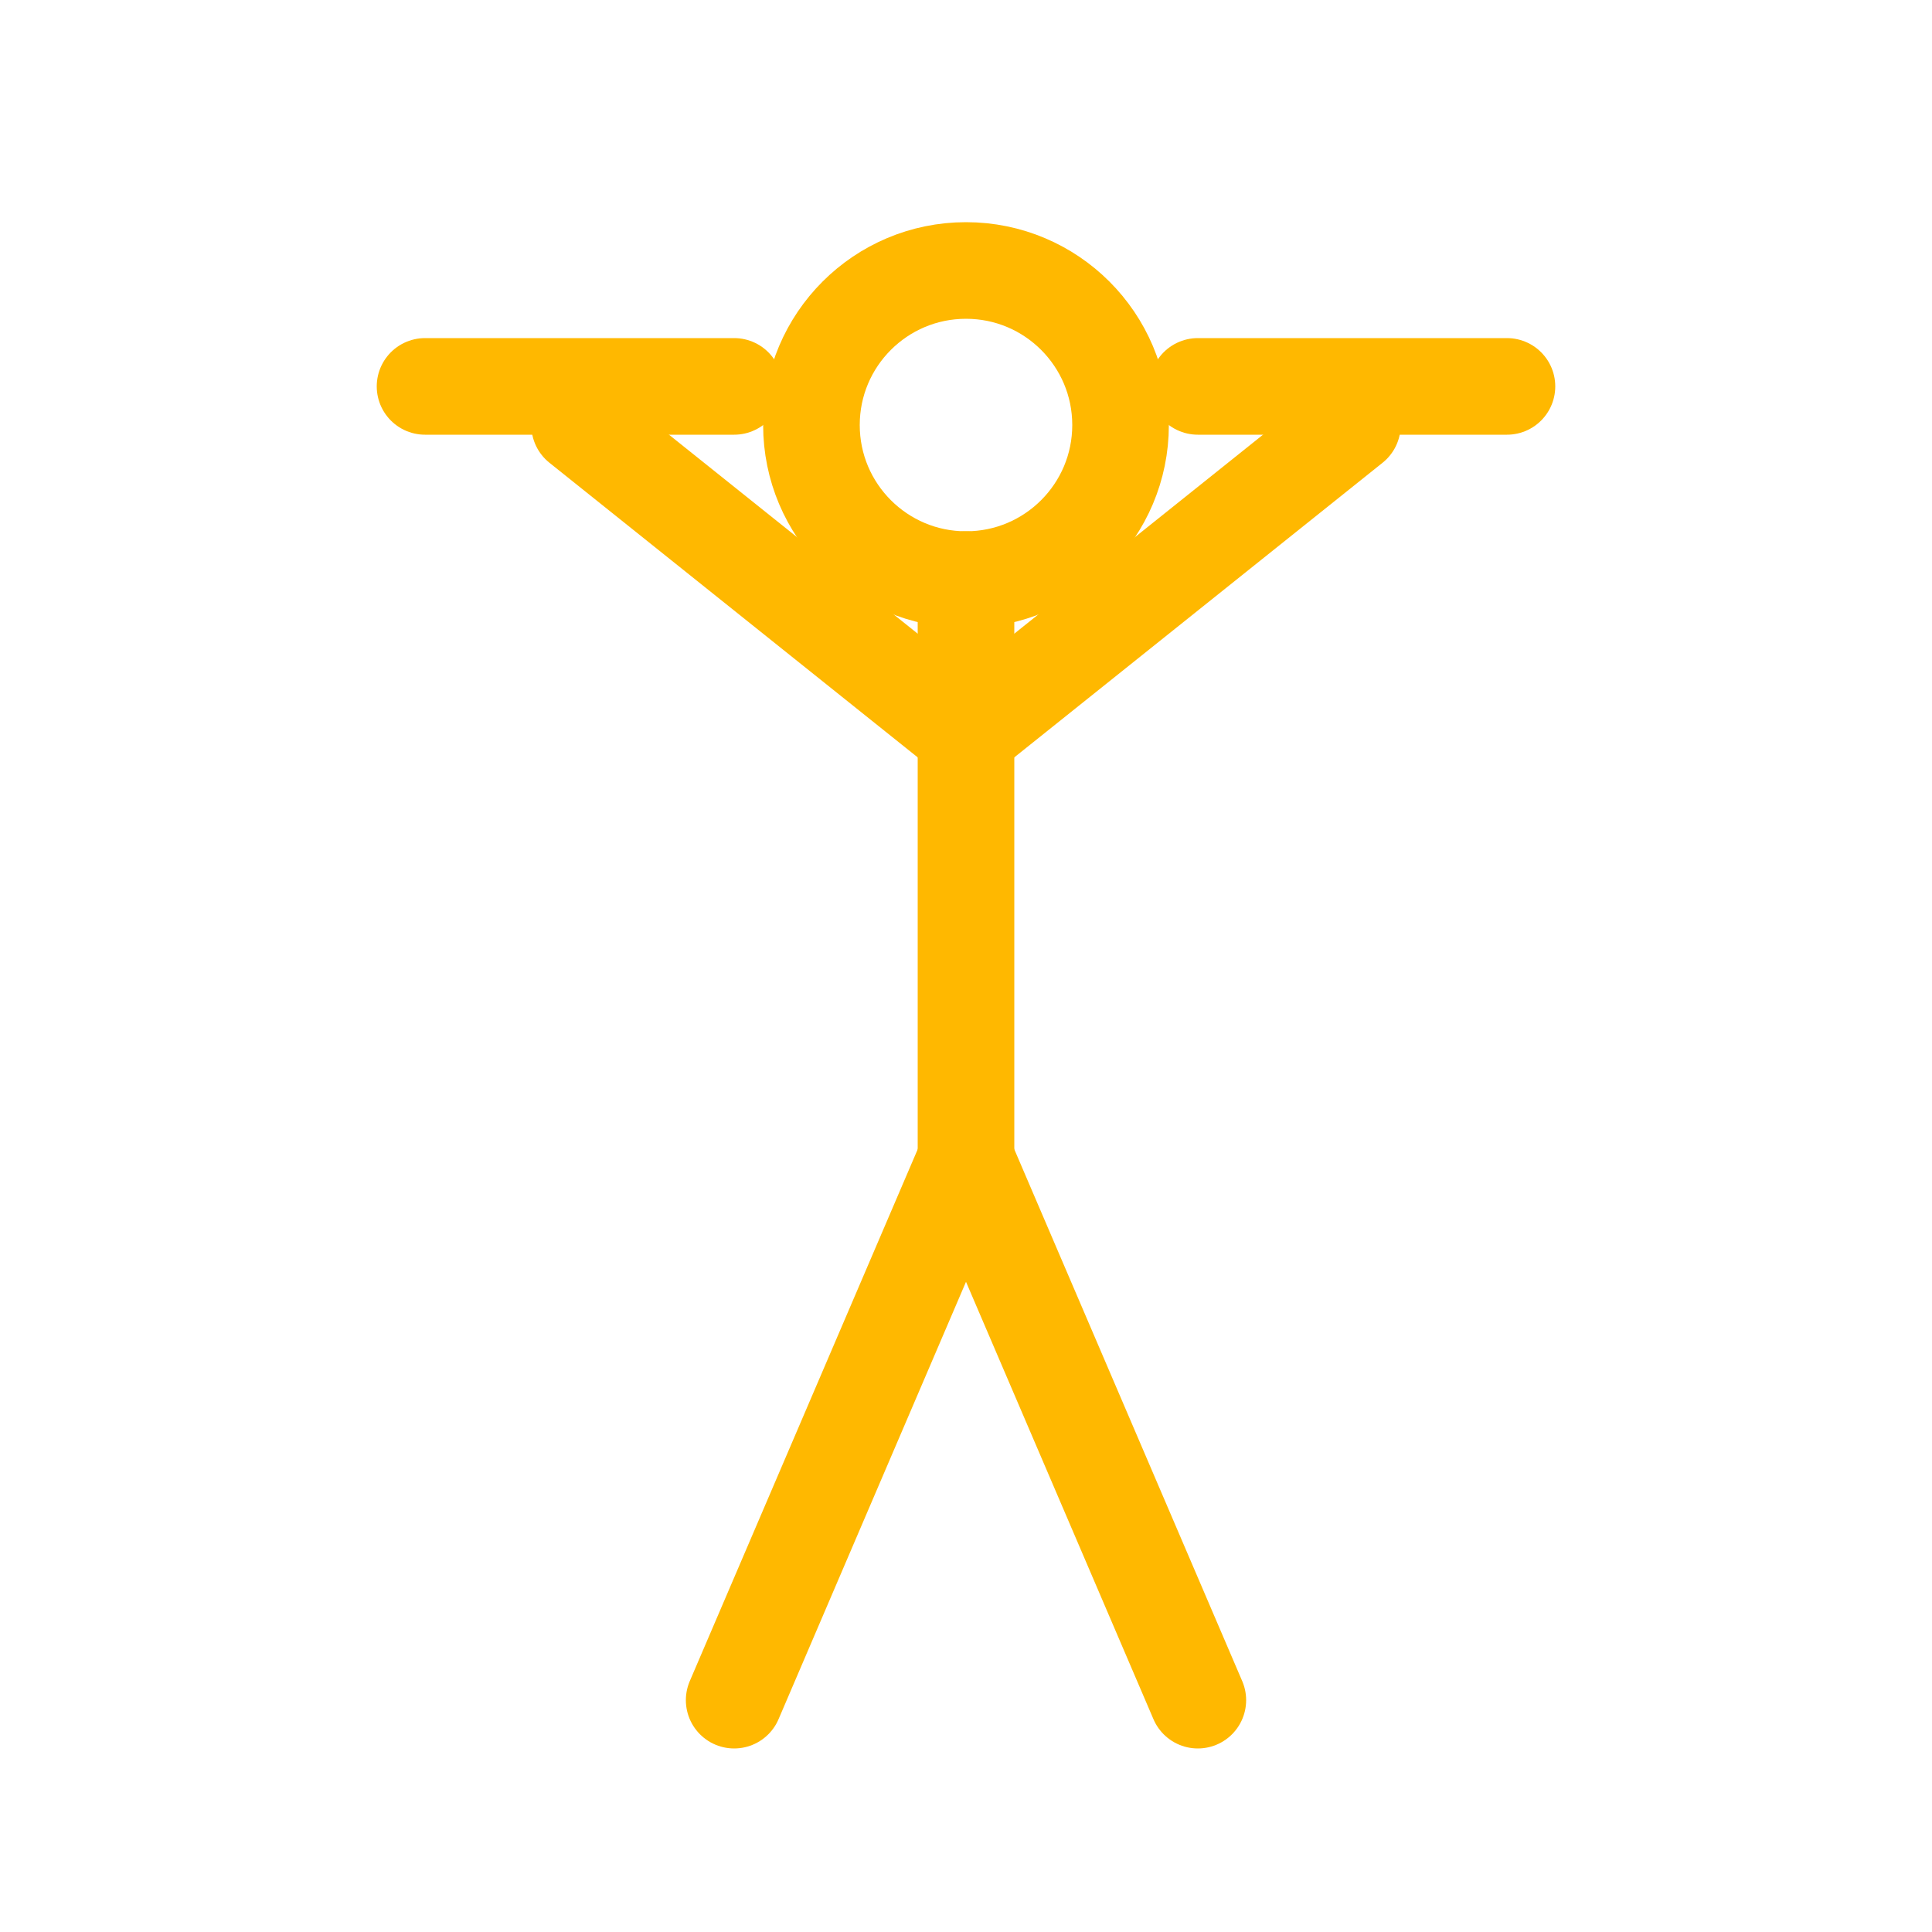
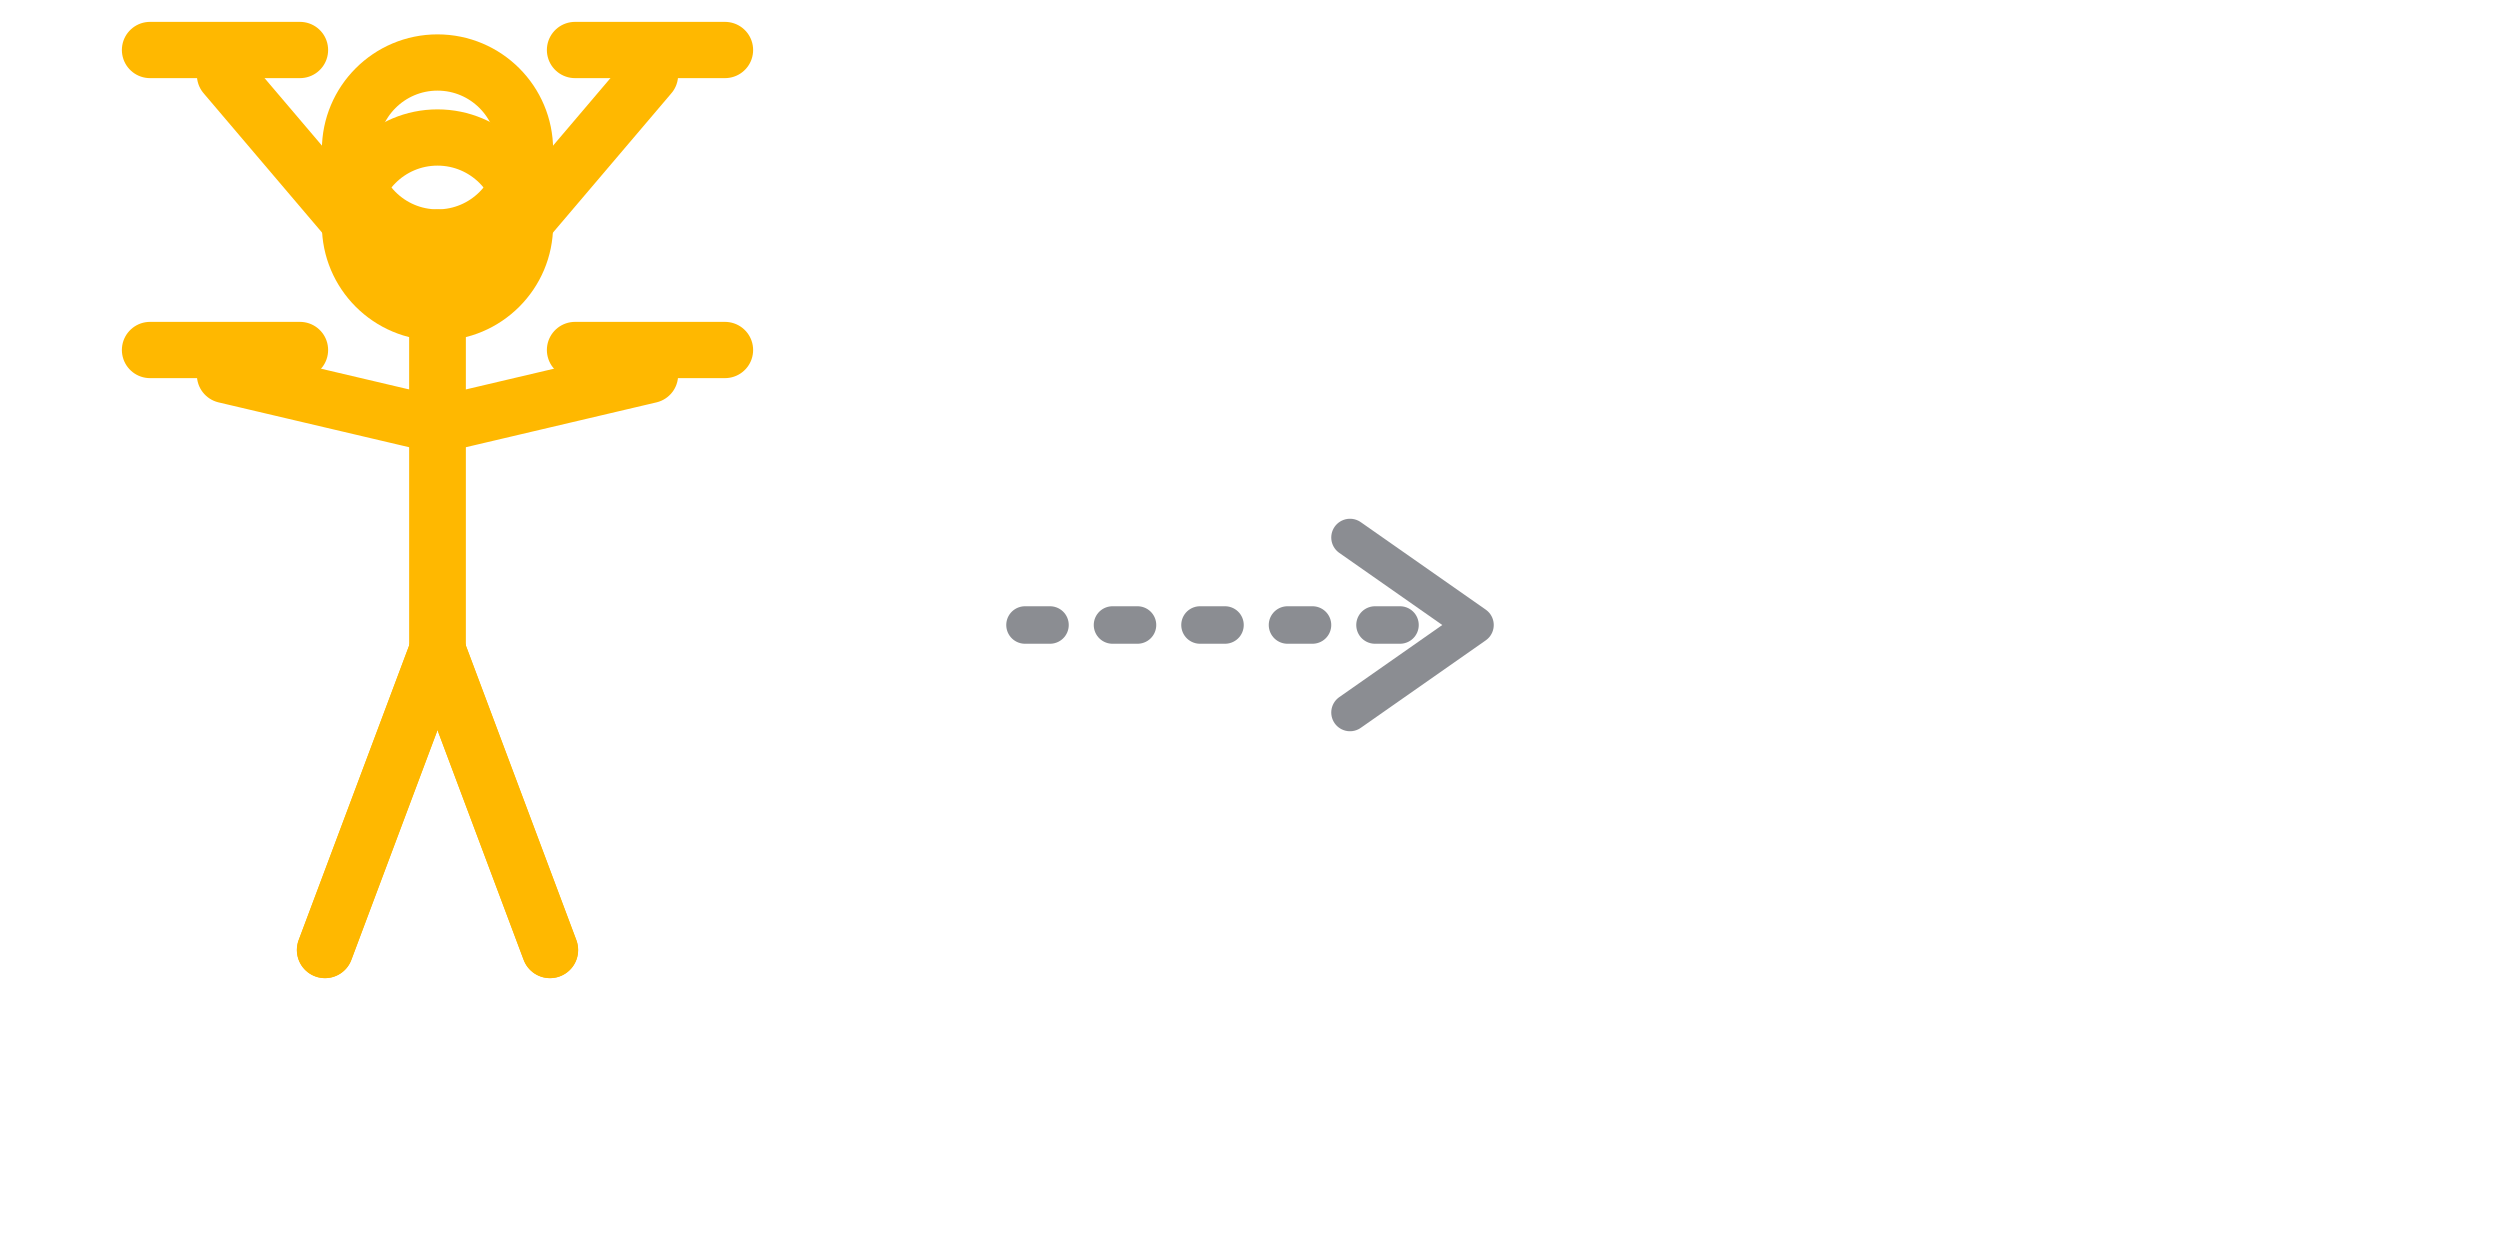
- <svg xmlns="http://www.w3.org/2000/svg" viewBox="0 0 100 100">
-   <g fill="none" stroke="#ffb800" stroke-width="5" stroke-linecap="round" stroke-linejoin="round">
-     <circle cx="50" cy="22" r="8" />
-     <line x1="50" y1="30" x2="50" y2="60" />
-     <line x1="50" y1="60" x2="38" y2="88" />
-     <line x1="50" y1="60" x2="62" y2="88" />
-     <line x1="50" y1="38" x2="30" y2="22" />
-     <line x1="50" y1="38" x2="70" y2="22" />
-     <line x1="22" y1="20" x2="38" y2="20" />
-     <line x1="62" y1="20" x2="78" y2="20" />
+ <svg xmlns="http://www.w3.org/2000/svg" viewBox="0 0 200 100">
+   <g fill="none" stroke="#ffb800" stroke-width="4.5" stroke-linecap="round" stroke-linejoin="round">
+     <circle cx="35" cy="18" r="7" />
+     <line x1="35" y1="25" x2="35" y2="52" />
+     <line x1="35" y1="52" x2="26" y2="76" />
+     <line x1="35" y1="52" x2="44" y2="76" />
+     <line x1="35" y1="34" x2="18" y2="30" />
+     <line x1="35" y1="34" x2="52" y2="30" />
+     <line x1="12" y1="28" x2="24" y2="28" />
+     <line x1="46" y1="28" x2="58" y2="28" />
+   </g>
+   <line x1="82" y1="50" x2="115" y2="50" stroke="#8b8d92" stroke-width="3" stroke-dasharray="2,5" stroke-linecap="round" />
+   <path d="M108 43 L118 50 L108 57" fill="none" stroke="#8b8d92" stroke-width="3" stroke-linecap="round" stroke-linejoin="round" />
+   <g fill="none" stroke="#ffb800" stroke-width="4.5" stroke-linecap="round" stroke-linejoin="round">
+     <circle cx="35" cy="12" r="7" />
+     <line x1="35" y1="19" x2="35" y2="52" />
+     <line x1="35" y1="52" x2="26" y2="76" />
+     <line x1="35" y1="52" x2="44" y2="76" />
+     <line x1="35" y1="26" x2="18" y2="6" />
+     <line x1="35" y1="26" x2="52" y2="6" />
+     <line x1="12" y1="4" x2="24" y2="4" />
+     <line x1="46" y1="4" x2="58" y2="4" />
  </g>
</svg>
